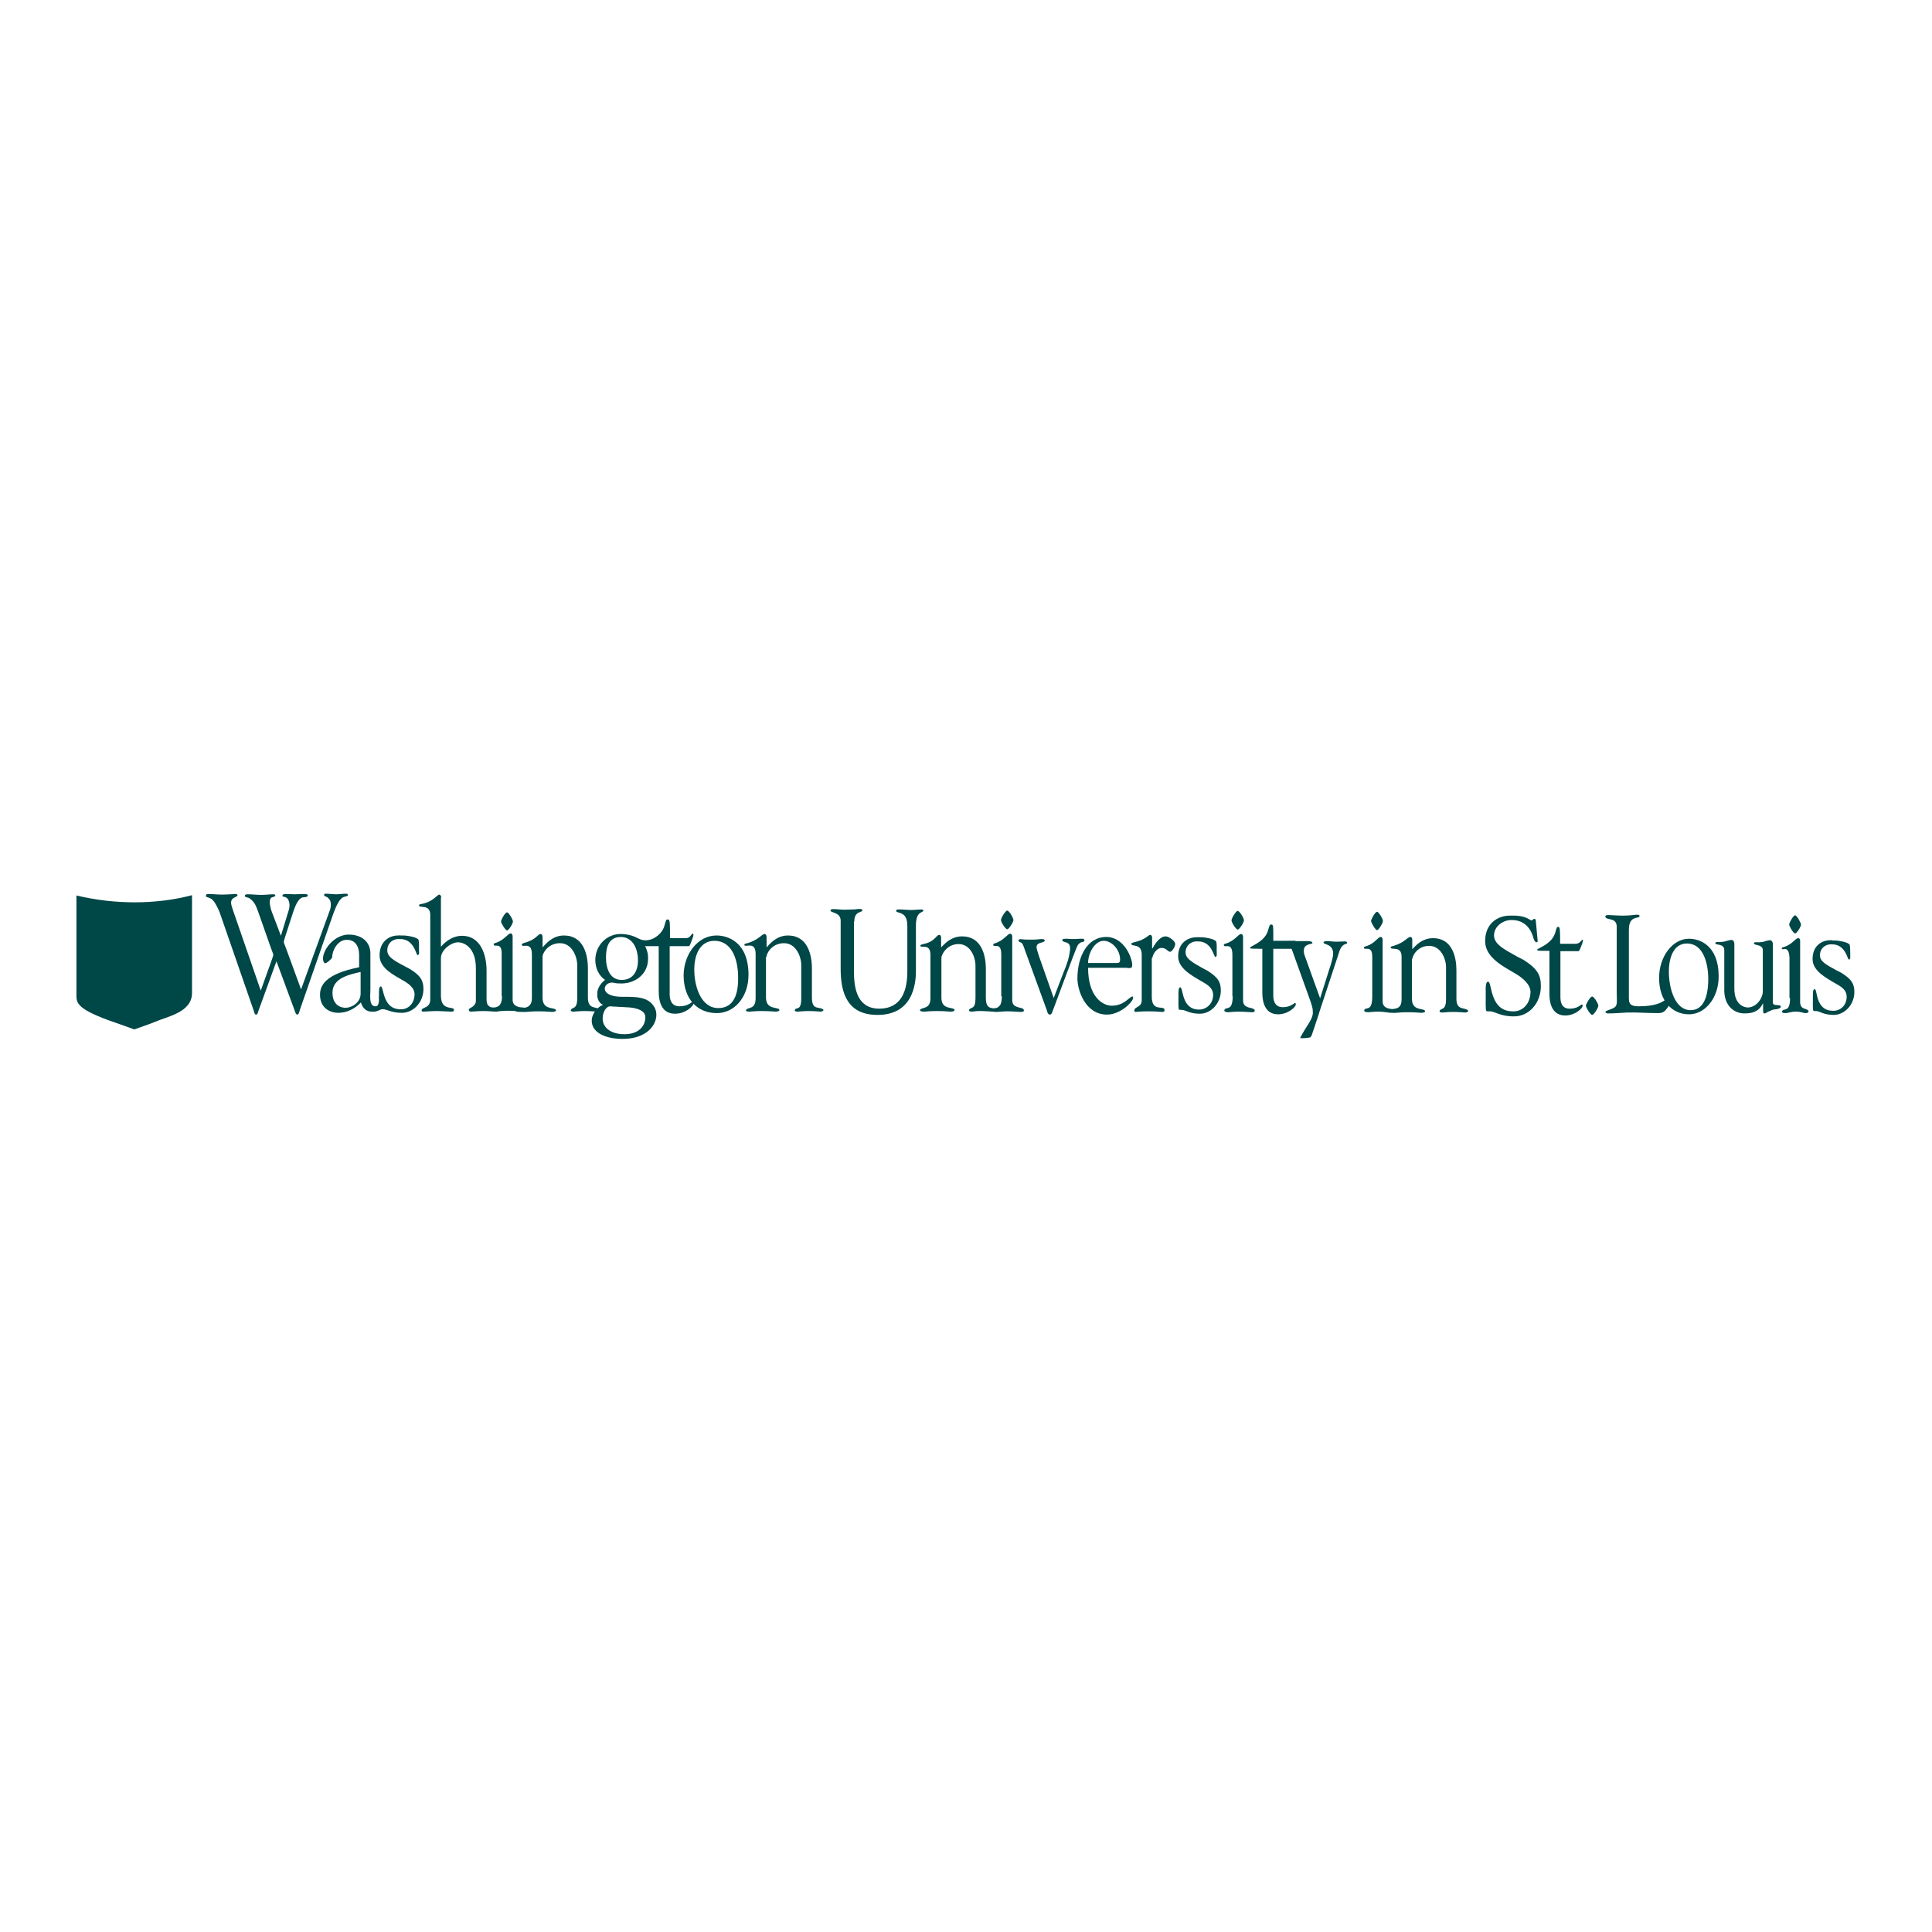
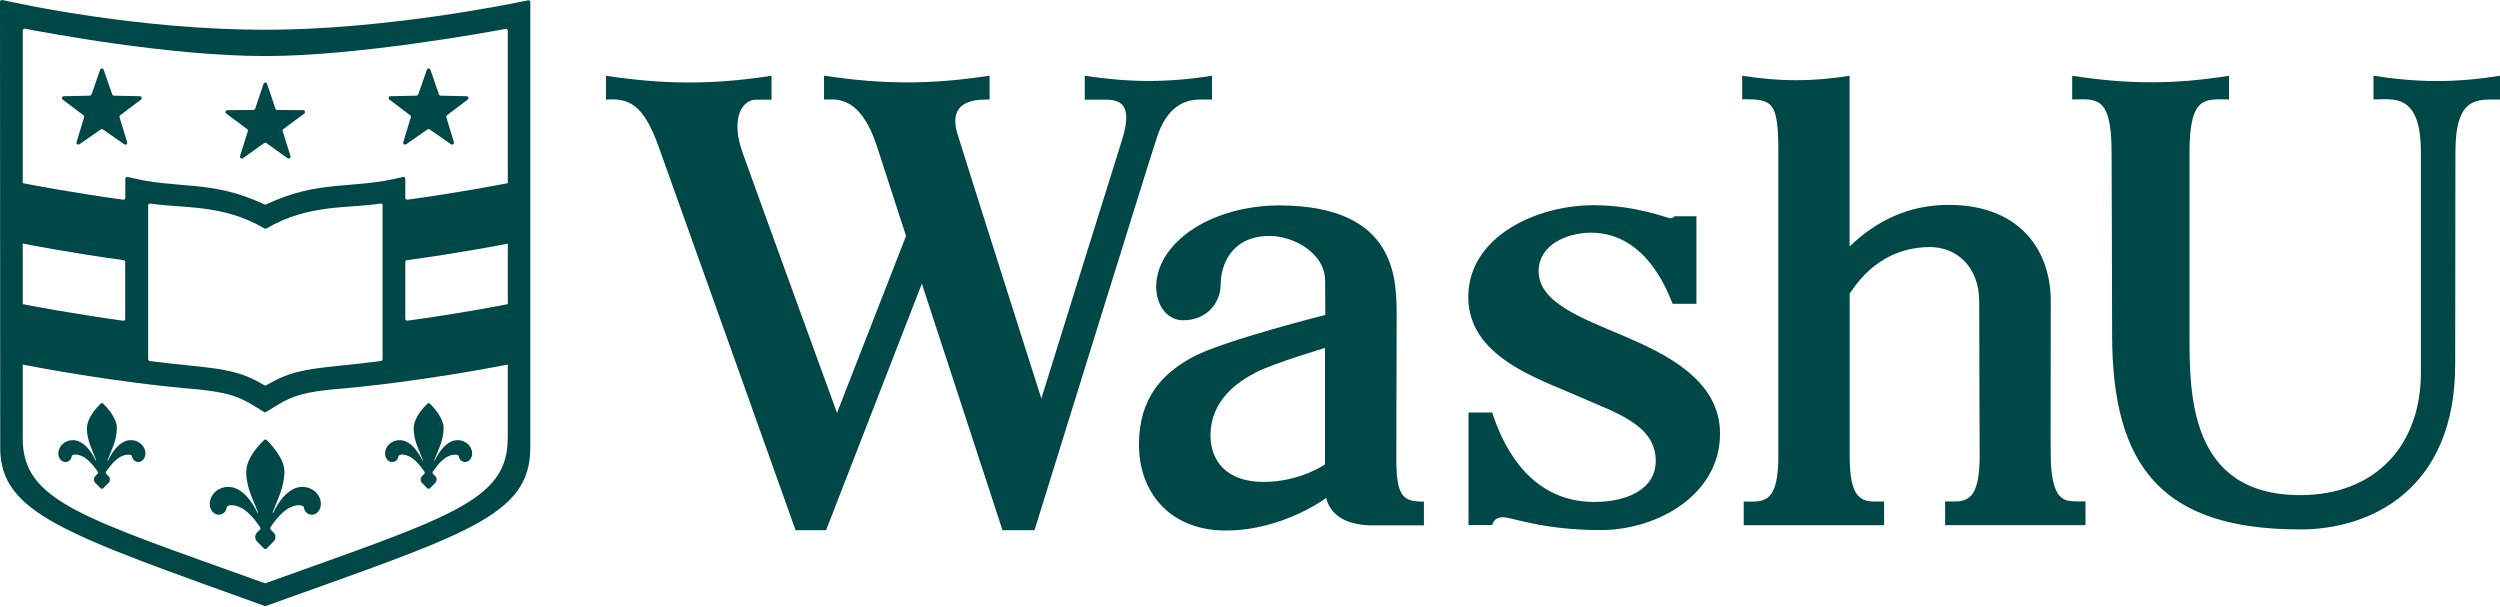
- <svg xmlns="http://www.w3.org/2000/svg" version="1.1" x="0px" y="0px" viewBox="0 0 652 652" xml:space="preserve">
-   <style type="text/css">
- 	.st0{fill:#004747;}
- 	.st1{fill-rule:evenodd;clip-rule:evenodd;fill:#004747;}
- 	.st2{fill:#004747;}
- 	.st3{fill:#004747;}
- 	.st4{fill:#004747;}
- </style>
-   <g>
-     <path class="st0" d="M510.5,309c-0.3,0-0.7,0-0.7,0c-4.5-0.1-8.7,2.8-8.6,8.8c0.1,5.5,6.6,8.6,10.1,10.7c2.6,1.5,5.3,3.8,5.2,6.4   c-0.1,4-2.8,6.6-6.1,6.4c-7.8-0.1-6.8-10-8.2-10c-1,0-0.8,2.5-0.8,3.8c0,3.1-0.1,5.7,0.2,6.1c0.1,0.1,0.5,0.1,1.3,0.1   c1.5,0,3.4,1.7,7.9,1.7c5.1,0.1,9.2-4.4,9.2-10.2c0-3.6-1-5.8-5.9-8.9c-1.3-0.6-3.2-1.7-4.1-2.2c-4-2.2-5.6-3.7-5.8-5.7   c-0.2-3.6,3.5-5.7,6.1-5.5c3.3,0,6.1,1.9,7.2,6.1c0.1,0.4,0.5,1.4,1,1.4c0.4,0,0.5-0.3,0.4-0.7l-0.6-6.5c0-0.5-0.2-0.7-0.5-0.7   c-0.4,0-0.6,0.5-1,0.5C516.4,310.7,515.1,308.9,510.5,309" />
-     <path class="st0" d="M526.5,318.4c0-4.3,0-5.6-0.6-5.6c-0.6,0-0.5,0.2-1.1,2.1c-1,3.2-4.5,4.6-5.7,5.3c-0.3,0.1-0.3,0.2-0.3,0.4   c0,0.4,1.2,0.2,4.1,0.3l0,14.5c0,6.2,3.1,7.3,5.3,7.3c3.4,0,5.8-2.4,5.9-3.2c0-0.5-0.1-0.5-0.3-0.5c-0.5,0.2-1.5,1.4-4.1,1.4   c-1.9,0-3-1.1-3.1-3.6v-15.8c0,0,5.8,0,6.1,0c0.4,0,1.2-2.5,1.3-2.7c0.1-0.3,0.1-0.6,0.2-0.8c0.1-0.5-0.2-0.5-0.6,0   c-0.2,0.2-0.7,1-1.9,1H526.5z" />
-     <path class="st0" d="M549.7,313.8c0-5.1,3.5-3.6,3.6-4.6c0-0.6-0.5-0.5-1.1-0.5c-0.7,0-1.9,0.3-4.4,0.3c-2.2,0-4.1-0.2-5.1-0.2   c-0.6,0-1.1,0.2-0.9,0.7c0.4,1.1,3.8,0.1,3.8,3.2v22.1c0,2.8,0.4,4.5-0.8,5.2c-1.4,0.9-3.1,1-3,1.6c0.1,0.4,0.8,0.4,1.2,0.4   c1.8,0,4.3-0.2,6.1-0.3c3.4-0.1,6.8,0.2,10.2,0.2c2,0,2.5-0.4,3.9-2.5c1.1-1.5,1.1-1.7,1.1-3.8c0-0.1,0-0.7-0.4-0.7   c-0.6,0-0.4,4.7-10.8,4.7c-3.8,0-3.4-1.4-3.4-4.9V313.8z" />
-     <path class="st0" d="M537.3,336.3c-0.6,0-2.1,2.5-2.1,3.1s1.5,3.1,2.1,3.1c0.6,0,2.1-2.4,2.1-3.1   C539.4,338.8,538,336.3,537.3,336.3" />
-     <path class="st0" d="M618,317.3c-3.3-0.1-6.4,2-6.3,6.5c0.1,4,4.8,6.3,7.4,7.9c1.9,1.1,4.1,2.1,4.1,4.7c0,3-2.3,4.9-4.8,4.7   c-5.8-0.1-5-7.3-6-7.3c-0.7,0-0.6,1.8-0.6,2.8c0,2.3-0.1,4.2,0.2,4.5c0.1,0.1,0.4,0.1,0.9,0.1c1.1,0,2.5,1.3,5.8,1.3   c3.7,0.1,7.1-3.4,7.1-7.7c0-2.6-0.8-4.3-4.4-6.5c-0.9-0.4-2.3-1.2-3-1.6c-3-1.6-4.2-2.7-4.2-4.2c-0.1-2.6,2.1-4,4-3.8   c4.6-0.1,5.3,5.1,5.7,5.1c0.7,0,0.5-0.7,0.5-2.2c0-0.4,0-2.3-0.2-2.8c-0.6-0.9-3.9-1.4-4.7-1.4c-0.2,0-1,0-1.1,0   C618.2,317.2,618,317.3,618,317.3" />
-     <path class="st0" d="M605.8,308.9c-0.6,0-2,2.5-2,3.1s1.4,3,2,3c0.6,0,2-2.3,2-3C607.7,311.3,606.4,308.9,605.8,308.9" />
-     <path class="st0" d="M604.1,336.8c0,5.2-2.3,3.2-2.7,4.5c-0.2,0.6,0.9,0.6,1.3,0.6c0.5,0,1.8-0.5,3.3-0.5c2,0,2.4,0.5,3.4,0.5   c0.6,0,1.1-0.3,0.9-0.7c-0.4-1.1-2.8-0.2-2.8-3.1v-20.6c0-0.6-0.3-0.9-0.6-0.9c-1.1,0-1.8,2-4.9,3c-0.2,0.1-0.7,0.1-0.7,0.4   c0,1.2,2.3-1.5,2.6,3.1V336.8z" />
-     <path class="st0" d="M594.9,334.8c-0.2,2.5-2.4,5.2-5.1,5.2c-0.6,0-4.6-0.4-4.5-6.6v-14.8c0-1.1-0.7-1.4-0.8-1.4   c-0.7,0-1.2,0.2-1.7,0.3c-0.5,0.2-1.2,0.4-2.5,0.4c-0.7,0-1.5-0.1-1.4,0.5c0.1,0.6,3,0,3,2.2v13.6c0,5,3.1,7.8,6.8,7.8   c2.5,0,4.8-0.5,6.2-3.3h0.1v2.4c0,0.2,0,0.9,0.4,0.9c0.7,0,1.1-0.6,1.6-0.7c0.6-0.1,0.7-0.6,2.4-0.7c0.7-0.1,1.6-0.4,1.6-0.9   c-0.3-1-2.7,0.1-2.7-1.4v-19.6c0-1.1-0.7-1.4-0.8-1.4c-0.7,0-1.2,0.2-1.7,0.3c-0.5,0.2-1.1,0.4-2.5,0.4c-0.2,0-1.5-0.2-1.4,0.4   c0.1,0.7,3,0.3,3,2.2V334.8z" />
-     <path class="st1" d="M570,342.3c5.5,0,10-5.6,10-12.7c0-10.8-6.6-12.8-10-12.8c-5.6,0-10.1,6.1-10.1,13.2   C559.9,337.8,564.3,342.3,570,342.3 M570.5,340.9c-5.2,0-7.3-7.3-7.3-13c0-4.9,1.7-9.5,6.1-9.5c5.3,0,7.2,6.2,7.2,12.2   C576.4,337.7,574.2,340.9,570.5,340.9" />
-     <path class="st0" d="M476.6,323.7c0-0.9,1.6-4.5,5.7-4.5c3.9,0,5.7,4.3,5.7,7.2v10.8c0,3.8-1.5,2.9-2.1,3.8   c-0.3,0.5,0.2,0.7,0.9,0.7c0.6,0,1.6-0.2,3.5-0.2c2.4,0,3.6,0.2,4.2,0.2c0.5,0,1.4-0.4,0.8-0.8c-1.2-1-3.8,0.1-3.8-3.9v-9.6   c0-4.4-1.4-10.8-7.9-10.8c-4.7,0-7.1,4.3-7,3.6v-3.1c0-0.6-0.3-0.9-0.6-0.9c-1.1,0-1.9,1.9-5.7,3c-0.2,0.1-0.9,0.1-1,0.5   c0,1.2,3.7-0.8,3.7,3.2v14.4c0,2.6-1.3,3.2-3.6,3.3c-0.5,0.1,0.3,0.3,0.1,0.6c-0.3,0.5,0.9,0.6,1.5,0.6c0.6,0,1.5-0.2,4.1-0.2   c2.8,0,3.8,0.2,4.6,0.2c0.7,0,1.6-0.3,1.1-0.8c-0.8-0.8-4.3,0.1-4.3-3.9V323.7z" />
-     <path class="st0" d="M464.7,307.7c-0.6,0-2,2.5-2,3.1c0,0.6,1.5,3.1,2,3.1c0.6,0,2-2.4,2-3.1C466.7,310.1,465.3,307.7,464.7,307.7" />
-     <path class="st0" d="M463.1,336.3c0,5.4-2.3,3.3-2.7,4.6c-0.2,0.6,0.9,0.7,1.3,0.7c0.5,0,1.8-0.2,3.4-0.2c2,0,3.5,0.4,4.5,0.4   c3.8-0.2,1.1-0.4,0.9-0.8c-0.1-0.3,1.9-1.1-0.2-0.4c-2.2-0.2-3.7-0.6-3.7-2.8l0-14.9l0-5.8c0-0.6-0.3-0.9-0.6-0.9   c-1.1,0-1.8,2.1-4.9,3.1c-0.2,0.1-0.8,0.1-0.8,0.5c0,1.2,2.9-1.2,2.8,3.3V336.3z" />
-     <path class="st1" d="M367.2,325c0-3.3,2.2-7.5,5.3-7.5c2.7,0,5.5,3,5.5,6.3c0,0.9-0.3,1.2-1,1.2H367.2z M380.4,326.7   c1.1,0,1.7,0.1,1.7-1c0-2.4-2.7-9.5-8.8-9.5c-6.2,0-9.7,6.4-9.7,14c0,3.9,2.6,12.2,10,12.2c4.5,0,8.8-4.3,8.8-5.7   c0-0.2,0-0.4-0.2-0.4c-1.1,0-2.7,3.1-7,3.1c-3,0-8-2.9-8-12.8H380.4z" />
-     <path class="st0" d="M404.1,316.3c-3.4-0.1-6.6,2.1-6.5,6.6c0.1,4.1,5,6.5,7.6,8.1c1.9,1.1,4.2,2.2,4.2,4.8c0,3-2.4,5-4.9,4.9   c-5.9-0.1-5.1-7.5-6.2-7.5c-0.7,0-0.6,1.9-0.6,2.9c0,2.3-0.1,4.3,0.2,4.6c0.1,0.1,0.4,0.1,0.9,0.1c1.2,0,2.6,1.3,6,1.3   c3.8,0.1,7.2-3.5,7.2-7.8c0-2.7-0.8-4.4-4.5-6.7c-1-0.5-2.4-1.3-3.1-1.7c-3-1.7-4.2-2.8-4.3-4.3c-0.1-2.7,2.2-4.1,4.1-3.9   c4.8-0.1,5.4,5.2,5.9,5.2c0.7,0,0.5-0.7,0.5-2.3c0-0.4,0.1-2.4-0.2-2.9c-0.6-0.9-3.9-1.4-4.8-1.4c-0.2,0-1,0-1.1,0   C404.4,316.2,404.1,316.3,404.1,316.3" />
-     <path class="st0" d="M417.7,307.4c-0.6,0-2.1,2.5-2.1,3.2c0,0.7,1.5,3.1,2.1,3.1c0.6,0,2.1-2.4,2.1-3.1   C419.8,309.8,418.3,307.4,417.7,307.4" />
-     <path class="st0" d="M416,336.2c0,5.4-2.4,3.3-2.8,4.7c-0.2,0.6,0.9,0.7,1.3,0.7c0.5,0,1.8-0.2,3.4-0.2c2,0,3.6,0.2,4.6,0.2   c0.6,0,1.1-0.2,0.9-0.7c-0.4-1.2-3.9-0.2-3.9-3.3v-21.4c0-0.6-0.3-1-0.6-1c-1.1,0-1.9,2.1-5.1,3.2c-0.2,0.1-0.8,0.1-0.8,0.5   c0,1.3,2.9-1.3,2.9,3.3V336.2z" />
-     <path class="st0" d="M288.3,311c0-3.7,2.7-2.9,2.7-3.8c0.1-0.8-2.4-0.3-2.6-0.3c-1.3,0-2.2,0.1-3.5,0.1c-1.1,0-2.5-0.2-3.5-0.2   c-0.2,0-1,0-1.1,0.3c-0.4,1.1,3.4,0.5,3.4,3.6v16.2c0,8,2.1,15.8,12.8,15.6c12.8-0.2,12.6-12.8,12.6-15.3v-14.8   c0-4.8,2.1-4.3,2.5-5c0.2-0.3-0.4-0.5-0.7-0.5c-0.7,0-2.4,0.2-3.2,0.2c-1.6,0-2.9-0.2-4.5-0.2c-0.1,0-0.8,0.1-0.8,0.4   c0,1.2,3.8-0.2,3.8,5.1v15.5c0,6.1-1.8,12.5-9.5,12.5c-5.5,0-8.5-3.8-8.5-12.1V311z" />
-     <path class="st0" d="M429.7,317.5c0-4.4,0.1-5.5-0.6-5.5c-0.7,0-0.6,0.2-1.2,2.1c-1,3.3-4.6,4.7-5.7,5.4c-0.3,0.1-0.3,0.2-0.3,0.4   c0,0.4,1.3,0.2,4.1,0.3l0,14.7c0,6.3,3.1,7.4,5.3,7.4c3.4,0,5.9-2.4,6-3.3c0-0.5-0.1-0.5-0.3-0.5c-0.5,0.2-1.6,1.4-4.1,1.4   c-2,0-3.1-1.2-3.2-3.7v-16c0,0,5.8,0,6.2,0c0.4,0,1.2-2.4,1.3-2.5c0.1-0.3-0.1-0.2-2.3-0.2H429.7z" />
-     <path class="st0" d="M317.7,323.2c0-0.9,1.7-4.6,5.8-4.6c4,0,5.7,4.4,5.7,7.3v11c0,3.8-1.5,2.9-2.1,3.8c-0.3,0.5,0.2,0.7,0.9,0.7   c0.6,0,1.7-0.3,3.5-0.2c2.2,0.1,3.6,0.2,4.3,0.2c0.5,0,2.6-2.2,1.9-2.2c-0.2,0-0.9,1.1-2.1,1.1c-0.3,0-0.4,0.1-1-0.1   c-1.1-0.3-1.9-0.8-1.9-3.5V327c0-4.5-1.4-11-8-11c-4.8,0-7.2,4.3-7.1,3.6v-3.2c0-0.6-0.3-0.9-0.6-0.9c-1.1,0-1.4,2.3-5.4,3.1   c-0.2,0.1-0.9,0.1-1,0.5c0,1.2,3.4-1.1,3.4,3.2v14.6c0,3.8-2.9,2.9-3.5,3.9c-0.3,0.5,0.9,0.6,1.5,0.6c0.6,0,1.6-0.2,4.2-0.2   c2.8,0,3.8,0.2,4.7,0.2c0.7,0,1.6-0.3,1.1-0.8c-0.8-0.8-4.3,0.1-4.3-3.9V323.2z" />
-     <path class="st0" d="M350.6,322.6c-0.6-1.8-0.8-2.7-0.8-2.9c0-1.8,2.2-1.4,2.7-2.1c0.3-0.5-0.3-0.7-1-0.7c-0.6,0-1.3,0.2-3.1,0.2   c-1.5,0-2.6,0-3.3-0.1c-1.7-0.3-1.6,0.6-1,0.9c0.6,0.3,0.9,0,1.7,2.5l7.5,20.6c0.1,0.4,0.3,1.4,1,1.4c0.7,0,0.7-0.7,1.7-3.2   c0,0,7.2-19.5,7.7-20.2c1-1.4,1.7-0.9,2.1-1.3c0.3-0.4,0.4-1-1.1-0.9c-0.8,0-1.5,0.1-2.3,0.1c-1.1,0-1.3,0-2.3-0.1   c-1.3,0-1.7,0.1-1.6,0.5c0.2,1.1,3,0,2.6,3.3c-0.3,2.8-1.2,5.2-2.2,7.6l-3.3,8.6L350.6,322.6z" />
-     <path class="st0" d="M388.9,323.3c0-0.8,1.2-3.4,3.1-3.4c1.7,0,2,1.3,2.9,1.3c0.6,0,1.7-1.7,1.7-2.6c0-1.1-2.2-2.6-3.2-2.6   c-2,0-3.5,2.4-4.5,4.1h-0.1v-3.7c0-0.6-0.3-0.9-0.6-0.9c-0.8,0-1.4,1.6-5.5,2.5c-0.2,0.1-0.9,0.2-0.9,0.5c0,1.2,3.5-0.4,3.5,3.7   v15.4c0,2.4-2.5,2.1-2.5,3.4c0,0.3,0.1,0.5,0.5,0.5c0.3,0,1.2-0.2,4.4-0.2c2.7,0,3.9,0.2,4.5,0.2c0.5,0,0.8-0.1,0.8-0.6   c0-1.9-4.3,0.9-4.3-4.5V323.3z" />
-     <path class="st0" d="M339.9,307.3c-0.6,0-2.1,2.5-2.1,3.2c0,0.7,1.5,3.1,2.1,3.1c0.6,0,2.1-2.4,2.1-3.1   C342,309.8,340.6,307.3,339.9,307.3" />
-     <path class="st0" d="M338.1,336.2c0,3.9-1.7,4.1-2.5,4.1c-0.7,0.1-1.7-0.3-1.7,0.2c0.1,0.6-0.5,0.8,2.1,1c1.2,0,2.4-0.2,4-0.2   c2,0,3.6,0.2,4.6,0.2c0.6,0,1.1-0.2,0.9-0.7c-0.4-1.2-3.9-0.2-3.9-3.3v-21.4c0-0.6-0.3-1-0.6-1c-1.1,0-1.9,2.1-5.1,3.2   c-0.2,0.1-0.7,0.1-0.7,0.5c0,1.3,2.7-1.2,2.7,3.3V336.2z" />
-     <path class="st1" d="M445,342.3l6.8-20.6c1-3.6,2.6-2.9,2.8-3.4c0.1-0.3-0.1-0.6-0.7-0.6c-0.5,0-1.8,0.1-2.9,0.1   c-1.4,0-2.1-0.2-2.7-0.2c-0.9,0-1.8,0-1.6,0.6c0.2,0.6,3.2,0.4,3.2,3.6c0,0.4,0,1-0.6,3.1l-3.8,12l-5.3-14.7c0,0-0.2-0.5-0.2-1.4   c0-2.4,2.8-2.1,2.9-2.5c0.1-0.3-0.4-0.7-1.1-0.7c-0.8,0-2,0-3.7,0c-1.4,0-2.4,0-3.4,0c-0.7,0-1,0.1-1,0.7c0,0.8,1.9,0.9,2.3,2.2   l5.5,15.3c0.4,1.3,0.7,1.7,1.3,3.9c0.4,1.4,0.2,2.7,0.2,2.7c-0.5,2.3-2,3.6-4.2,7.8c-0.2,0.4,3.2,0,3.3-0.1   c0.3-0.1,0.2-0.2,0.6-0.8l2.5-7.5L445,342.3z" />
-     <path class="st0" d="M97.4,322.4l-1.6-4.3c0,0-0.3,0.1,0.9-3.4l2.2-6.8c1.1-3.3,2.2-5.1,3.6-5.1c1.8,0,1.8-1.1,0.4-1.1   c-1.3,0-2.2,0.1-3.4,0.1c-1.2,0-1.9-0.1-3.2-0.1c-0.5,0-1,0.2-1,0.6c0,0.4,0.8,0.3,1.3,0.6c0.9,0.5,1.5,2.4,0.8,4.4l-2.6,8.5   l-3-7.9c-0.6-1.5-1.4-4.8,0.1-5.1c1.4-0.3,1.2-1,0.4-1c-1.6,0-2.5,0.2-4.1,0.2c-1.7,0-3-0.2-4.7-0.2c-0.4,0-1,0.1-0.8,0.7   c0.1,0.4,1,0.3,1.4,0.6c2,1.3,2.4,3,3.1,4.8l4.4,12.5c0.8,2.2,0.8,1.4,0.2,3.3L88,334.3l-9.4-27.2c-0.7-2-1.1-3.4,0.5-4.2   c0.7-0.4,0.9-0.4,1-0.6c0.1-0.1,0.2-0.6-0.8-0.6c-1.7,0.1-2.7,0.2-4.4,0.2c-1.8,0-3-0.2-4.7-0.2c-0.6,0-0.7,0.3-0.7,0.7   c0,0.6,1.4,0.2,2.5,1.6c0.7,0.7,1.9,3.2,2.2,4.1l11.4,32.9c0.2,0.5,0.3,1.5,0.9,1.4c0.5,0,0.6-1.1,0.8-1.5l6-16.5l5.8,15.7   c0.3,0.6,0.6,2.3,1.2,2.3c0.5,0,0.7-0.8,0.9-1.6l11.3-32.5c1-2.6,2.1-5.4,3.9-5.7c0.7-0.1,1-0.4,1-0.4c0-0.5-0.1-0.6-0.7-0.6   c-1.2,0-2,0.2-3.2,0.2c-1.3,0-2.4-0.2-3.5-0.2c-0.7,0-0.6,0.2-0.6,0.6c0,0.4,1.3,0.2,2,1.7c0.4,0.8,0.3,2.6-0.2,3.6l-9.6,26.4   L97.4,322.4z" />
-     <path class="st1" d="M241.9,341.9c6.1,0,10.7-5.6,10.7-12.9c0-11.1-7-13.3-10.8-13.3c-6.3,0-11.1,6.3-11.1,13.6   C230.8,337.4,235.5,341.9,241.9,341.9 M242.4,340.2c-5.8,0-8.1-7.2-8.1-13c0-5.1,2-9.7,6.8-9.7c5.9,0,8,6.3,8,12.4   C249.2,337.3,246.5,340.2,242.4,340.2" />
-     <path class="st0" d="M226.1,316.5c0-4.6,0.1-6.2-0.7-6.2c-0.7,0-0.6,0.2-1.2,2.2c-1,3.4-4.8,4.9-6,5.7c-0.3,0.1-0.3,0.2-0.3,0.4   c0,0.4,1.4,0.3,4.4,0.3l0,15.5c0,6.6,3.1,7.7,5.5,7.7c3.6,0,6.1-2.5,6.3-3.5c0-0.5-0.1-0.6-0.4-0.5c-0.5,0.2-1.6,1.5-4.4,1.5   c-2,0-3.2-1.2-3.3-3.8v-16.5c0,0,6.1,0,6.5,0c0.4,0,1.2-2.8,1.3-2.9c0.1-0.3,0.2-0.6,0.2-0.9c0.1-0.5-0.3-0.6-0.7,0   c-0.3,0.3-0.6,1.1-1.9,1.1H226.1z" />
-     <path class="st0" d="M258.7,322.9c-0.1-1,1.7-4.6,5.9-4.6c4,0,5.8,4.5,5.8,7.4v11.1c0,4.4-1.5,3-2.1,3.9c-0.3,0.5,0.2,0.7,0.9,0.7   c0.6,0,1.7-0.2,3.6-0.2c2.4,0,3.5,0.2,4.1,0.2c0.5,0,1.4-0.4,0.8-0.8c-1.3-1-3.7,0.5-3.7-4v-9.8c0-4.5-1.4-11.1-8.1-11.1   c-4.8,0-7.3,4.6-7.2,3.9v-3.4c0-0.6-0.3-1-0.6-1c-1.1,0-2,2-5.9,3.1c-0.2,0.1-1,0.1-1,0.5c0,1.3,3.9-1.6,3.8,3.3v14.8   c0,3.9-2.6,2.9-3.2,3.9c-0.3,0.5,0.5,0.6,1.1,0.6c0.6,0,1.6-0.2,4.2-0.2c2.9,0,3.9,0.2,4.7,0.2c0.7,0,1.6-0.3,1.1-0.8   c-0.8-0.8-4.4,0.1-4.4-4V322.9z" />
-     <path class="st1" d="M121.3,326.4c-11.6,2.3-13.3,6.2-13.3,9.3c0,4.2,3,6.1,6.2,6.1c2.8,0,5.5-1.3,7.6-3.5c0.6,2,1.9,3.2,3.9,3.1   c0.7,0,0.8,0.2,2.8-0.7c0.7-0.2,0.6-0.2,1.6,0c1.5,0.2-2-5.6-2.2-4.2c0,0.4,0.2,3.1-1.1,3.1c-2.4,0.1-1.8-3.6-1.8-5.7v-12.3   c-0.1-3.8-3-6.2-7.3-6.2c-5.9,0-10.2,7.3-8.2,9.6c0.5,0.5,2.4-1.5,2.5-1.7c0.1-0.1,0.1-0.2,0.1-0.2c0-2.5,1.9-5.7,4.5-5.9   c3.1-0.3,4.6,2,4.6,5.1V326.4z M121.7,335.3c0,3.2-3.2,4.8-5,4.8c-2.6,0-4.5-1.7-4.5-5.1c0-5.2,6.3-6.2,9.5-7V335.3z" />
-     <path class="st0" d="M134.6,315.7c-3.5-0.1-6.6,2.3-6.5,6.9c0.1,4.2,4.9,6.5,7.6,8.1c2,1.1,4.3,2.6,4.2,5c-0.1,3.1-2.3,5.1-4.9,4.9   c-6-0.1-5.4-7.7-6.5-7.7c-0.7,0-0.6,1.9-0.6,2.9c0,2.4,0.8,3.5,0.8,4.4c0.7,0.1-0.2,0.3,0.4,0.3c1.2,0,2.9,1.3,6.4,1.3   c3.9,0.1,7.4-3.5,7.4-8c0-2.7-0.8-4.5-4.6-6.8c-1-0.5-2.4-1.3-3.2-1.7c-3.1-1.7-4.3-2.8-4.4-4.4c-0.1-2.8,2.2-4.2,4.2-4   c4.9-0.1,5.5,5.4,6,5.4c0.7,0,0.5-0.7,0.5-2.3c0-0.4,0.1-2.4-0.2-2.9c-0.6-0.9-4-1.4-4.9-1.4c-0.2,0-1,0-1.1,0   C134.9,315.6,134.6,315.7,134.6,315.7" />
-     <path class="st0" d="M148.9,302.9c0-0.6-0.3-0.9-0.6-1c-0.8,0-2,2.3-5.7,3.1c-0.2,0.1-1.2,0.1-1.2,0.5c0,1.2,3.8-0.6,3.8,3.3v28.5   c0,2.9-2.5,2.5-2.9,3.5c-0.1,0.4,0.1,0.6,0.5,0.6c0.8,0,3-0.2,4.5-0.2c1.5,0,4,0.2,5.1,0.2c0.6,0,0.8-0.1,0.8-0.8   c-0.5-1-4.4,0.5-4.4-4.6v-12.6c0-3,3.6-5.4,5.8-5.4c1.7,0,6,1.4,6,8.8v10.9c0,2.1-2.3,2.4-2.4,3c0,0.5,0.3,0.7,0.8,0.7   c0.5,0,2.1-0.2,4.1-0.2c1.9,0,3.5,0.2,4.4,0.2c0.5,0,0.9-0.1,0.7-0.7c-0.1-0.3,0-0.6-0.8-0.5c-1.7-0.1-3.2-0.4-3.2-2.8v-9.9   c0-5.1-1.9-11.7-8.3-11.7c-2.8,0-5.3,1.6-7.1,3.7V302.9z" />
-     <path class="st0" d="M171.1,307.9c-0.6,0-2,2.4-2,3.1c0,0.6,1.5,3,2,3c0.6,0,2-2.3,2-3C173.1,310.3,171.7,307.9,171.1,307.9" />
-     <path class="st0" d="M169.4,336.1c0.1,3.6-1.8,3.9-2.9,3.9c-1.6,0-1.2,0.2-1.2,0.7c0.1,0.6,1,0.6,2.6,0.6c0.5,0,1.9-0.2,3.5-0.2   c2,0,3.6,0.2,4.6,0.2c0.6,0,1.5-1.6,0.1-1.3c-1-0.1-3.1-0.4-3.1-2.6v-21.4c0-0.6-0.3-1-0.6-1c-1.1,0-1.9,2.1-5.1,3.2   c-0.2,0.1-0.7,0.1-0.7,0.5c0,1.3,2.8-1.2,2.7,3.3V336.1z" />
-     <path class="st0" d="M183.1,322.9c-0.1-1,1.7-4.6,5.9-4.6c4,0,5.8,4.5,5.8,7.4v11.1c0,3.9-1.5,3-2.1,3.9c-0.3,0.5,0.2,0.7,0.9,0.7   c0.6,0,1.7-0.2,3.6-0.2c2.4,0,3.7,0.2,4.3,0.2c0.5,0,1.4-0.4,0.8-0.8c-1.3-1-3.9,0.1-3.9-4v-9.8c0-4.5-1.4-11.1-8.1-11.1   c-4.8,0-7.3,4.6-7.2,3.9v-3.4c0-0.6-0.3-1-0.6-1c-1.1,0-1.4,1.9-5.6,3c-0.2,0.1-0.8,0.2-0.8,0.6c0,1.3,3.4-1.4,3.4,3.3v14.8   c0,3.2-2.5,3.2-2.9,3.2c-0.5,0-1.1,0.1-2.2-0.1c-1.3-0.2-0.2,0.9-0.4,1.1c-0.3,0.5,2.8,0.4,3.5,0.4c0.6,0,1.6-0.2,4.2-0.2   c2.9,0,3.9,0.2,4.7,0.2c0.7,0,1.6-0.3,1.1-0.8c-0.8-0.8-4.4,0.1-4.4-4V322.9z" />
-     <path class="st1" d="M203.5,339.1c-1.8,0.7-3.6,2.8-3.8,5c-0.3,4.8,5.6,6.6,10.6,6.5c9.8-0.1,12.6-7,10.6-10.6   c-2.1-3.8-6.6-3.6-10.9-3.6c-8.1,0-6.5-5-3.3-4.8c0.8,0,0.4,0.3,3,0.3c4.7,0,9.1-3.2,9-8.5c0-0.4,0.1-2-1-4.1c2.5,0,0.9,0,6.6,0   c0.3,0-0.2-5.7-2.3-3.5c-0.5,0.3-2.5,2-5.3,1.4c-1.4-0.3-3.1-2-7.3-2c-4.6,0-8.5,3.8-8.5,8.8c0,2.7,1.2,5.3,3.3,6.7   c-0.4,0.2-2.9,2.4-2.6,4.9C201.5,335.5,201.4,338.2,203.5,339.1 M215.3,324.1c0,3.7-1.7,6.6-5.5,6.6c-4,0-5.3-3.9-5.3-7.6   c0-3.8,1.1-6.9,5.1-6.9C213.7,316.3,215.3,320.4,215.3,324.1 M204.1,346.2c-1.6-2.3-0.3-6.5,1.8-6.6c0.4,0,0.5,0.1,5.1,0.3   c4.7,0.1,6.4,1.5,6.7,2.7c0.5,2.2-1,6.8-7.8,6.4C205.7,348.7,204.4,346.7,204.1,346.2" />
-     <path class="st2" d="M64.8,335.1v-33c-12.1,3.2-26.1,3.2-39,0.1c0,1.5,0,24.9,0,33c0,2.9-0.6,4.9,10.8,9.1c2.6,0.9,6,2.1,8.7,3.1   c2.5-0.9,5-1.7,7.4-2.7C56.6,343,64.8,341.6,64.8,335.1" />
-     <rect x="27.4" y="312" class="st3" width="35.7" height="21.2" />
-     <polygon class="st4" points="52.8,327.2 46.4,327.2 45.3,328.2 44.3,327.2 37.9,327.2 37.9,316.7 44.3,316.7 45.3,317.7    46.4,316.7 52.8,316.7  " />
-     <polygon class="st4" points="55.7,330 46.9,330 45.3,331.5 43.7,330 35.2,330 35.2,318.8 36.6,317.7 36.6,328.5 44.2,328.5    45.4,329.7 46.8,328.5 54.1,328.5 54.2,317.7 55.7,318.9  " />
-     <path class="st4" d="M63.1,324.7l-6,1.2c-0.1-0.4,0-6,0-6c2-0.3,3.5-0.8,6-1.3V324.7z" />
-     <path class="st4" d="M33.7,326.1c-2.1-0.2-3.5-0.5-6.3-1.2v-6.1c2.5,0.7,4.4,0.7,6.3,1.2V326.1z" />
-     <path class="st4" d="M63.1,335.9c-0.5,4.1-5.3,5.3-6.7,6c-3.7,1.4-7.4,2.6-11,4.1c-14.2-5.4-17.7-6.1-17.9-10.2c0,0,0-4.3,0-4.6   c11.2,2.5,23.8,2.8,35.7,0.1V335.9z" />
-     <path class="st4" d="M63.1,312.6c-11.4,2.6-24.4,3-35.6,0v-8.3c10.9,2.4,24.9,2.8,35.6,0V312.6z" />
-     <polygon class="st2" points="61.7,308.5 59.1,308.4 58.2,305.8 57.3,308.4 54.7,308.5 56.9,309.9 56.1,312.5 58.2,310.9    60.4,312.5 59.7,309.9  " />
-     <path class="st2" d="M35.7,308.5l-2.4-0.1c0,0-1-2.6-1-2.6l-0.8,2.6l-2.6,0.1l2.1,1.4l-0.7,2.6l2.1-1.5l2.3,1.5l-0.9-2.6   L35.7,308.5z" />
-     <polygon class="st2" points="48.6,309.5 46,309.4 45.1,307 44.3,309.4 41.8,309.5 43.9,311.1 43,313.6 45.2,312.1 47.4,313.6    46.5,311.1  " />
-     <polygon class="st2" points="34.3,335.5 34.3,333.7 33.6,333 32.9,333.7 32.9,335.5 33.3,336.4 33.3,338 33.9,338 33.9,336.4  " />
-     <polygon class="st2" points="36.9,336.4 36.9,335.6 35.1,335.6 34.3,336.5 34.3,338 34.9,338 34.9,337 35.5,336.4 36.3,337  " />
-     <polygon class="st2" points="30.3,336.4 30.3,335.6 32.1,335.6 32.9,336.5 32.9,338 32.3,338 32.3,337 31.7,336.4 30.9,337  " />
-     <polygon class="st2" points="32.9,339.2 32.9,338.5 31.7,338.5 31.7,339 32.5,339.7  " />
-     <polygon class="st2" points="34.3,339.2 34.3,338.5 35.4,338.5 35.4,339 34.7,339.7  " />
-     <polygon class="st2" points="34.3,340 33.9,339.3 33.9,338.5 33.3,338.5 33.3,339.3 32.9,340 33.5,340.8  " />
-     <polygon class="st2" points="46.6,337.3 46.6,334.6 45.6,333.7 44.6,334.6 44.6,337.3 45.2,338.7 45.2,341 46,341 46,338.7  " />
-     <polygon class="st2" points="50.4,338.7 50.4,337.4 47.8,337.4 46.6,338.8 46.6,341 47.5,341 47.5,339.6 48.5,338.7 49.6,339.5     " />
-     <polygon class="st2" points="40.8,338.7 40.8,337.4 43.4,337.4 44.5,338.8 44.5,341 43.7,341 43.7,339.6 42.7,338.7 41.5,339.5     " />
-     <polygon class="st2" points="44.5,342.8 44.5,341.8 42.8,341.8 42.8,342.5 44,343.5  " />
-     <polygon class="st2" points="46.6,342.8 46.6,341.8 48.3,341.8 48.3,342.5 47.2,343.5  " />
-     <polygon class="st2" points="46.6,343.9 46,342.9 46,341.8 45.2,341.8 45.2,342.9 44.5,343.9 45.5,345.2  " />
-     <polygon class="st2" points="57.8,335.4 57.8,333.6 57.2,332.9 56.5,333.6 56.5,335.4 56.9,336.3 56.9,337.9 57.5,337.9    57.5,336.3  " />
-     <polygon class="st2" points="60.5,336.3 60.5,335.5 58.7,335.5 57.9,336.4 57.9,337.9 58.5,337.9 58.5,336.9 59.1,336.3    59.9,336.8  " />
-     <polygon class="st2" points="53.9,336.3 53.9,335.5 55.7,335.5 56.5,336.4 56.5,337.9 55.9,337.9 55.9,336.9 55.2,336.3    54.4,336.8  " />
-     <polygon class="st2" points="56.5,339.1 56.5,338.4 55.3,338.4 55.3,338.9 56.1,339.5  " />
-     <polygon class="st2" points="57.9,339.1 57.9,338.4 59,338.4 59,338.9 58.3,339.5  " />
-     <polygon class="st2" points="57.8,339.9 57.5,339.2 57.5,338.4 56.9,338.4 56.9,339.2 56.5,339.9 57.1,340.7  " />
-   </g>
+ <svg xmlns="http://www.w3.org/2000/svg" id="washu-logo" role="img" data-name="one-color logo" viewBox="0 0 231 56">
+   <defs>
+     <style>
+       .washu-logo-b, .washu-logo-c, .washu-logo-d {
+         stroke-width: 0px;
+         fill: #004747;
+       }
+     </style>
+   </defs>
+   <path class="washu-logo-d" d="m47.15,28.06c-.92.18-4.74.92-9.5,1.57-.11.01-.2-.07-.2-.17v-5.25c0-.09.07-.16.15-.17,4.91-.67,8.84-1.43,9.62-1.59.08-.02.14-.09.14-.17v-5.23c0-.11-.1-.19-.21-.17-.92.18-4.74.92-9.5,1.57-.11.01-.2-.07-.2-.17v-1.76c0-.11-.11-.2-.22-.17-4.68,1.2-7.64.18-12.64,2.54-.05.02-.1.02-.15,0-5.01-2.35-7.96-1.34-12.64-2.54-.11-.03-.22.05-.22.17v1.76c0,.11-.09.19-.2.17-4.76-.65-8.58-1.39-9.5-1.57-.11-.02-.21.06-.21.17v5.23c0,.08.06.16.14.17.78.15,4.71.92,9.61,1.59.09.01.15.09.15.17v5.25c0,.11-.09.19-.2.17-4.76-.65-8.58-1.39-9.5-1.57-.11-.02-.21.06-.21.17v5.23c0,.08.06.16.14.17,1.12.22,8.81,1.72,16.51,2.35,2.32.26,3.51.5,5.08,1.47l1.01.62c.06.03.13.03.18,0l1.01-.62c1.57-.97,2.75-1.21,5.03-1.46,7.9-.64,15.77-2.2,16.63-2.37.05,0,.08-.05.08-.1v-5.29c0-.11-.1-.19-.21-.17Zm-11.8-9.08v14.21c0,.09-.07.16-.15.17-5.67.73-7.71.49-10.59,2.24-.06.03-.13.03-.18,0-2.88-1.75-4.92-1.51-10.59-2.24-.09-.01-.15-.09-.15-.17v-14.21c0-.11.1-.19.2-.17,3.03.46,6.7.03,10.55,2.3.05.03.12.03.18,0,3.85-2.27,7.51-1.83,10.55-2.3.11-.02.2.06.2.17Z" />
+   <path class="washu-logo-c" d="m23.58,10.04l.77-2.29c.05-.16.28-.16.33,0l.77,2.29c.02.07.09.12.16.12l2.4.02c.17,0,.24.22.1.32l-1.93,1.43c-.06.04-.09.12-.06.19l.72,2.3c.05.16-.13.29-.27.2l-1.96-1.4c-.06-.04-.14-.04-.2,0l-1.96,1.4c-.14.1-.32-.03-.27-.2l.72-2.3c.02-.07,0-.15-.06-.19l-1.93-1.43c-.14-.1-.07-.31.1-.32l2.41-.02c.07,0,.14-.05.16-.12Zm-15.12-1.32l.79-2.27c.05-.16.28-.16.33,0l.79,2.27c.02.07.09.12.16.12l2.4.05c.17,0,.23.21.1.31l-1.92,1.45c-.06.04-.08.12-.06.19l.7,2.3c.05.16-.13.29-.27.19l-1.97-1.37c-.06-.04-.14-.04-.2,0l-1.97,1.37c-.14.09-.32-.04-.27-.19l.7-2.3c.02-.07,0-.15-.06-.19l-1.92-1.45c-.13-.1-.06-.31.1-.31l2.4-.05c.07,0,.14-.05.16-.12Zm30.19,0l.79-2.27c.05-.16.28-.16.33,0l.79,2.27c.02.07.09.12.16.12l2.4.05c.17,0,.23.21.1.31l-1.92,1.45c-.06.04-.08.12-.06.19l.7,2.3c.05.16-.13.29-.27.19l-1.97-1.37c-.06-.04-.14-.04-.2,0l-1.97,1.37c-.14.09-.32-.04-.27-.19l.7-2.3c.02-.07,0-.15-.06-.19l-1.92-1.45c-.13-.1-.06-.31.1-.31l2.4-.05c.07,0,.14-.05.16-.12Zm-15.9,34.84c0,1.5.66,2.65,1.09,3.78.02.04-.04.07-.06.03,0,0-1.03-2.38-2.66-2.38-1.09,0-1.74.83-1.74,1.56,0,.61.41.99.79,1.01.4.02.74-.28.78-.67,0-.06.04-.11.09-.13.15-.08.51-.17,1.18.13.94.43,1.83,1.85,1.83,1.85.03.06.02.13-.02.18l-.28.29c-.23.23-.22.59,0,.82l.64.65c.07.07.18.07.25,0l.64-.65c.22-.23.24-.58,0-.82l-.28-.29s-.06-.12-.02-.18c0,0,.88-1.42,1.83-1.85.67-.31,1.03-.21,1.18-.13.05.03.08.08.09.13.04.39.38.69.78.67.37-.02.79-.4.79-1.01,0-.73-.64-1.56-1.74-1.56-1.63,0-2.66,2.38-2.66,2.38-.02.04-.08.01-.06-.03.43-1.13,1.09-2.35,1.09-3.78,0-1.2-1.24-2.51-1.64-2.9-.07-.07-.17-.07-.24,0-.4.38-1.64,1.65-1.64,2.9Zm15.47-4.01c0,1.18.52,2.08.86,2.97.01.03-.03.05-.05.02,0,0-.81-1.87-2.09-1.87-.86,0-1.36.65-1.36,1.23,0,.48.32.77.62.79.31.02.58-.21.61-.51,0-.06.05-.11.1-.13.13-.06.41-.11.9.12.74.34,1.43,1.45,1.43,1.45.02.05.02.1-.02.14l-.22.23c-.18.18-.17.46,0,.64l.48.48c.07.07.18.07.25,0l.48-.48c.17-.18.19-.45,0-.64l-.22-.23s-.04-.09-.02-.14c0,0,.69-1.11,1.43-1.45.49-.22.77-.17.9-.12.05.02.09.07.1.13.04.3.3.53.61.51.29-.02.62-.32.62-.79,0-.58-.5-1.23-1.36-1.23-1.28,0-2.09,1.87-2.09,1.87-.02.03-.06,0-.05-.02.34-.89.86-1.85.86-2.97,0-.92-.92-1.92-1.26-2.25-.07-.07-.18-.07-.24,0-.34.32-1.26,1.3-1.26,2.25Zm-30.19,0c0,1.18.52,2.08.86,2.97.01.03-.03.05-.05.02,0,0-.81-1.87-2.09-1.87-.86,0-1.36.65-1.36,1.23,0,.48.32.77.62.79.31.02.58-.21.61-.51,0-.06.05-.11.1-.13.13-.06.41-.11.9.12.74.34,1.43,1.45,1.43,1.45.02.05.02.1-.02.14l-.22.23c-.18.18-.17.46,0,.64l.48.48c.07.07.18.07.25,0l.48-.48c.17-.18.19-.45,0-.64l-.22-.23s-.04-.09-.02-.14c0,0,.69-1.11,1.43-1.45.49-.22.77-.17.9-.12.05.02.09.07.1.13.04.3.3.53.61.51.29-.02.62-.32.62-.79,0-.58-.5-1.23-1.36-1.23-1.28,0-2.09,1.87-2.09,1.87-.02.03-.06,0-.05-.02.34-.89.86-1.85.86-2.97,0-.92-.92-1.92-1.26-2.25-.07-.07-.18-.07-.24,0-.34.32-1.26,1.3-1.26,2.25ZM49,.2c0-.11-.1-.19-.21-.17-1.71.36-13.31,2.72-24.28,2.72C12.89,2.75,1.88.38.22,0,.11-.02,0,.06,0,.17c0,2.97.02,35.13.02,41.2s6,7.98,24.43,14.62c.04.01.08.01.12,0,18.43-6.63,24.43-8.27,24.43-14.62V.2Zm-2.09,40.32c0,5.81-5.5,7.3-22.35,13.36-.04.01-.08.01-.12,0-16.85-6.06-22.34-7.56-22.34-13.36V2.82c0-.11.1-.19.21-.17,1.7.33,13.27,2.53,22.2,2.53,8.42,0,20.47-2.18,22.2-2.51.11-.02.21.06.21.17v37.68Z" />
+   <path class="washu-logo-b" d="m129.02,42.36c0-3.15.03-11.38.03-12.94,0-3.4.21-10.44-10.9-10.44-3.77,0-8.04,1.37-10.19,4.29-2.15,2.92-.96,6.32,1.36,6.32s3.47-1.74,3.47-3.32.84-4.47,4.54-4.47c2.2,0,5.11,1.6,5.11,4.14,0,.51.02,3.16.02,3.16,0,0-9.48,2.39-12.25,3.89-2.77,1.5-4.97,3.75-4.97,8.1s2.8,7.93,8.04,7.93,9.26-3.01,9.26-3.01c.27,1.09,1.16,2.38,3.88,2.53h5.15s0-2.19,0-2.19c-1.92,0-2.55-.43-2.55-3.97Zm-6.59.55s-2.29,1.62-5.69,1.62-4.89-1.95-4.89-4.29c0-3.2,2.43-4.93,4.23-5.85,1.62-.83,6.35-2.24,6.35-2.24v10.75Zm36.5-2.83c0,5.59-5.72,8.9-11.06,8.9s-8.15-1.19-9.01-1.19-.98.72-.98.72h-2.19v-10.39h2.19c.74,2.27,3.03,8.26,9.43,8.26,3.06,0,5.68-1.19,5.68-3.79,0-3.38-3.72-4.45-7.31-6.04s-10.01-3.59-10.01-9.11,6.2-8.48,11.61-8.48c3.85,0,6.82,1.21,7.07,1.21s.37-.19.37-.19h2.03v8.09s-2.2,0-2.2,0c-.26-.53-2.19-6.57-7.54-6.57-2.2,0-4.84,1.1-4.84,3.57,0,2.88,3.98,4.32,7.81,5.95s8.95,4.05,8.95,9.04ZM112,7c-4.18.65-7.61.63-11.77,0v2.21s1.4,0,1.4,0c1.22,0,3.32-.27,2.03,3.77-1.1,3.46-7.44,23.85-7.44,23.85,0,0-6.7-21.05-7.74-24.42s2.08-3.21,2.96-3.21c0,0,0-2.21,0-2.21-5.43.84-9.9.82-15.3,0,0,0,0,2.21,0,2.21,1.08,0,3.34-.49,4.93,4.44,1.64,5.08,2.65,8.16,2.65,8.16l-6.38,16.35s-7.42-20.37-8.73-24.06c-1.17-3.31.06-4.88,1.24-4.88.31,0,1.44,0,1.44,0v-2.21c-5.43.84-9.9.82-15.3,0v2.21c2.08-.17,3.45.39,4.85,4.29,1.41,3.9,12.67,35.49,12.67,35.49h2.82l8.85-22.78,7.45,22.78h2.96s10.58-34.12,11.34-36.39c.76-2.27,2.11-3.4,3.9-3.4h1.16v-2.21Zm58.91,15.77c2.31-2.23,5.29-3.84,9.14-3.84,6.68,0,9.44,4.31,9.44,8.87,0,6.19-.03,14.22,0,14.25v.02c0,1.92.31,3.24.84,3.77s.99.49,2.37.49v2.19h-12.97v-2.19c.97,0,1.74.12,2.35-.49s.84-1.86.84-3.77c0,0-.04-10.38-.04-14.18,0-3.36-2.2-5.06-4.53-5.06-4.64,0-6.81,3.37-7.44,4.31v14.93c-.01,1.92.23,3.18.82,3.77s1.21.5,2.36.5v2.19h-12.97v-2.19c.92,0,1.75.12,2.36-.49s.84-1.85.84-3.77V14.01c0-4.72-.58-4.84-3.34-4.84v-2.17c3.5.54,6.4.56,9.92,0v15.77Zm60.09-15.77c-4.15.66-7.56.64-11.69,0v2.19c1.78,0,4.38-.66,4.38,4.87,0,1.1,0,20.37,0,20.37,0,6.78-4.25,11.32-11.15,11.32-10.28,0-10.23-9.42-10.23-14.82s0-16.59,0-16.87c0-5.32,1.52-4.87,3.65-4.87v-2.19c-5.14.82-9.37.79-14.49,0v2.19c2.13,0,3.64-.5,3.64,4.87,0,.24.05,12.8.05,16.87,0,12.33,4.76,17.99,17.39,17.99,6.51,0,14.31-3.68,14.31-15.26,0-2.12.02-14.37.02-19.59s2.03-4.87,4.13-4.87v-2.19Z" />
</svg>
